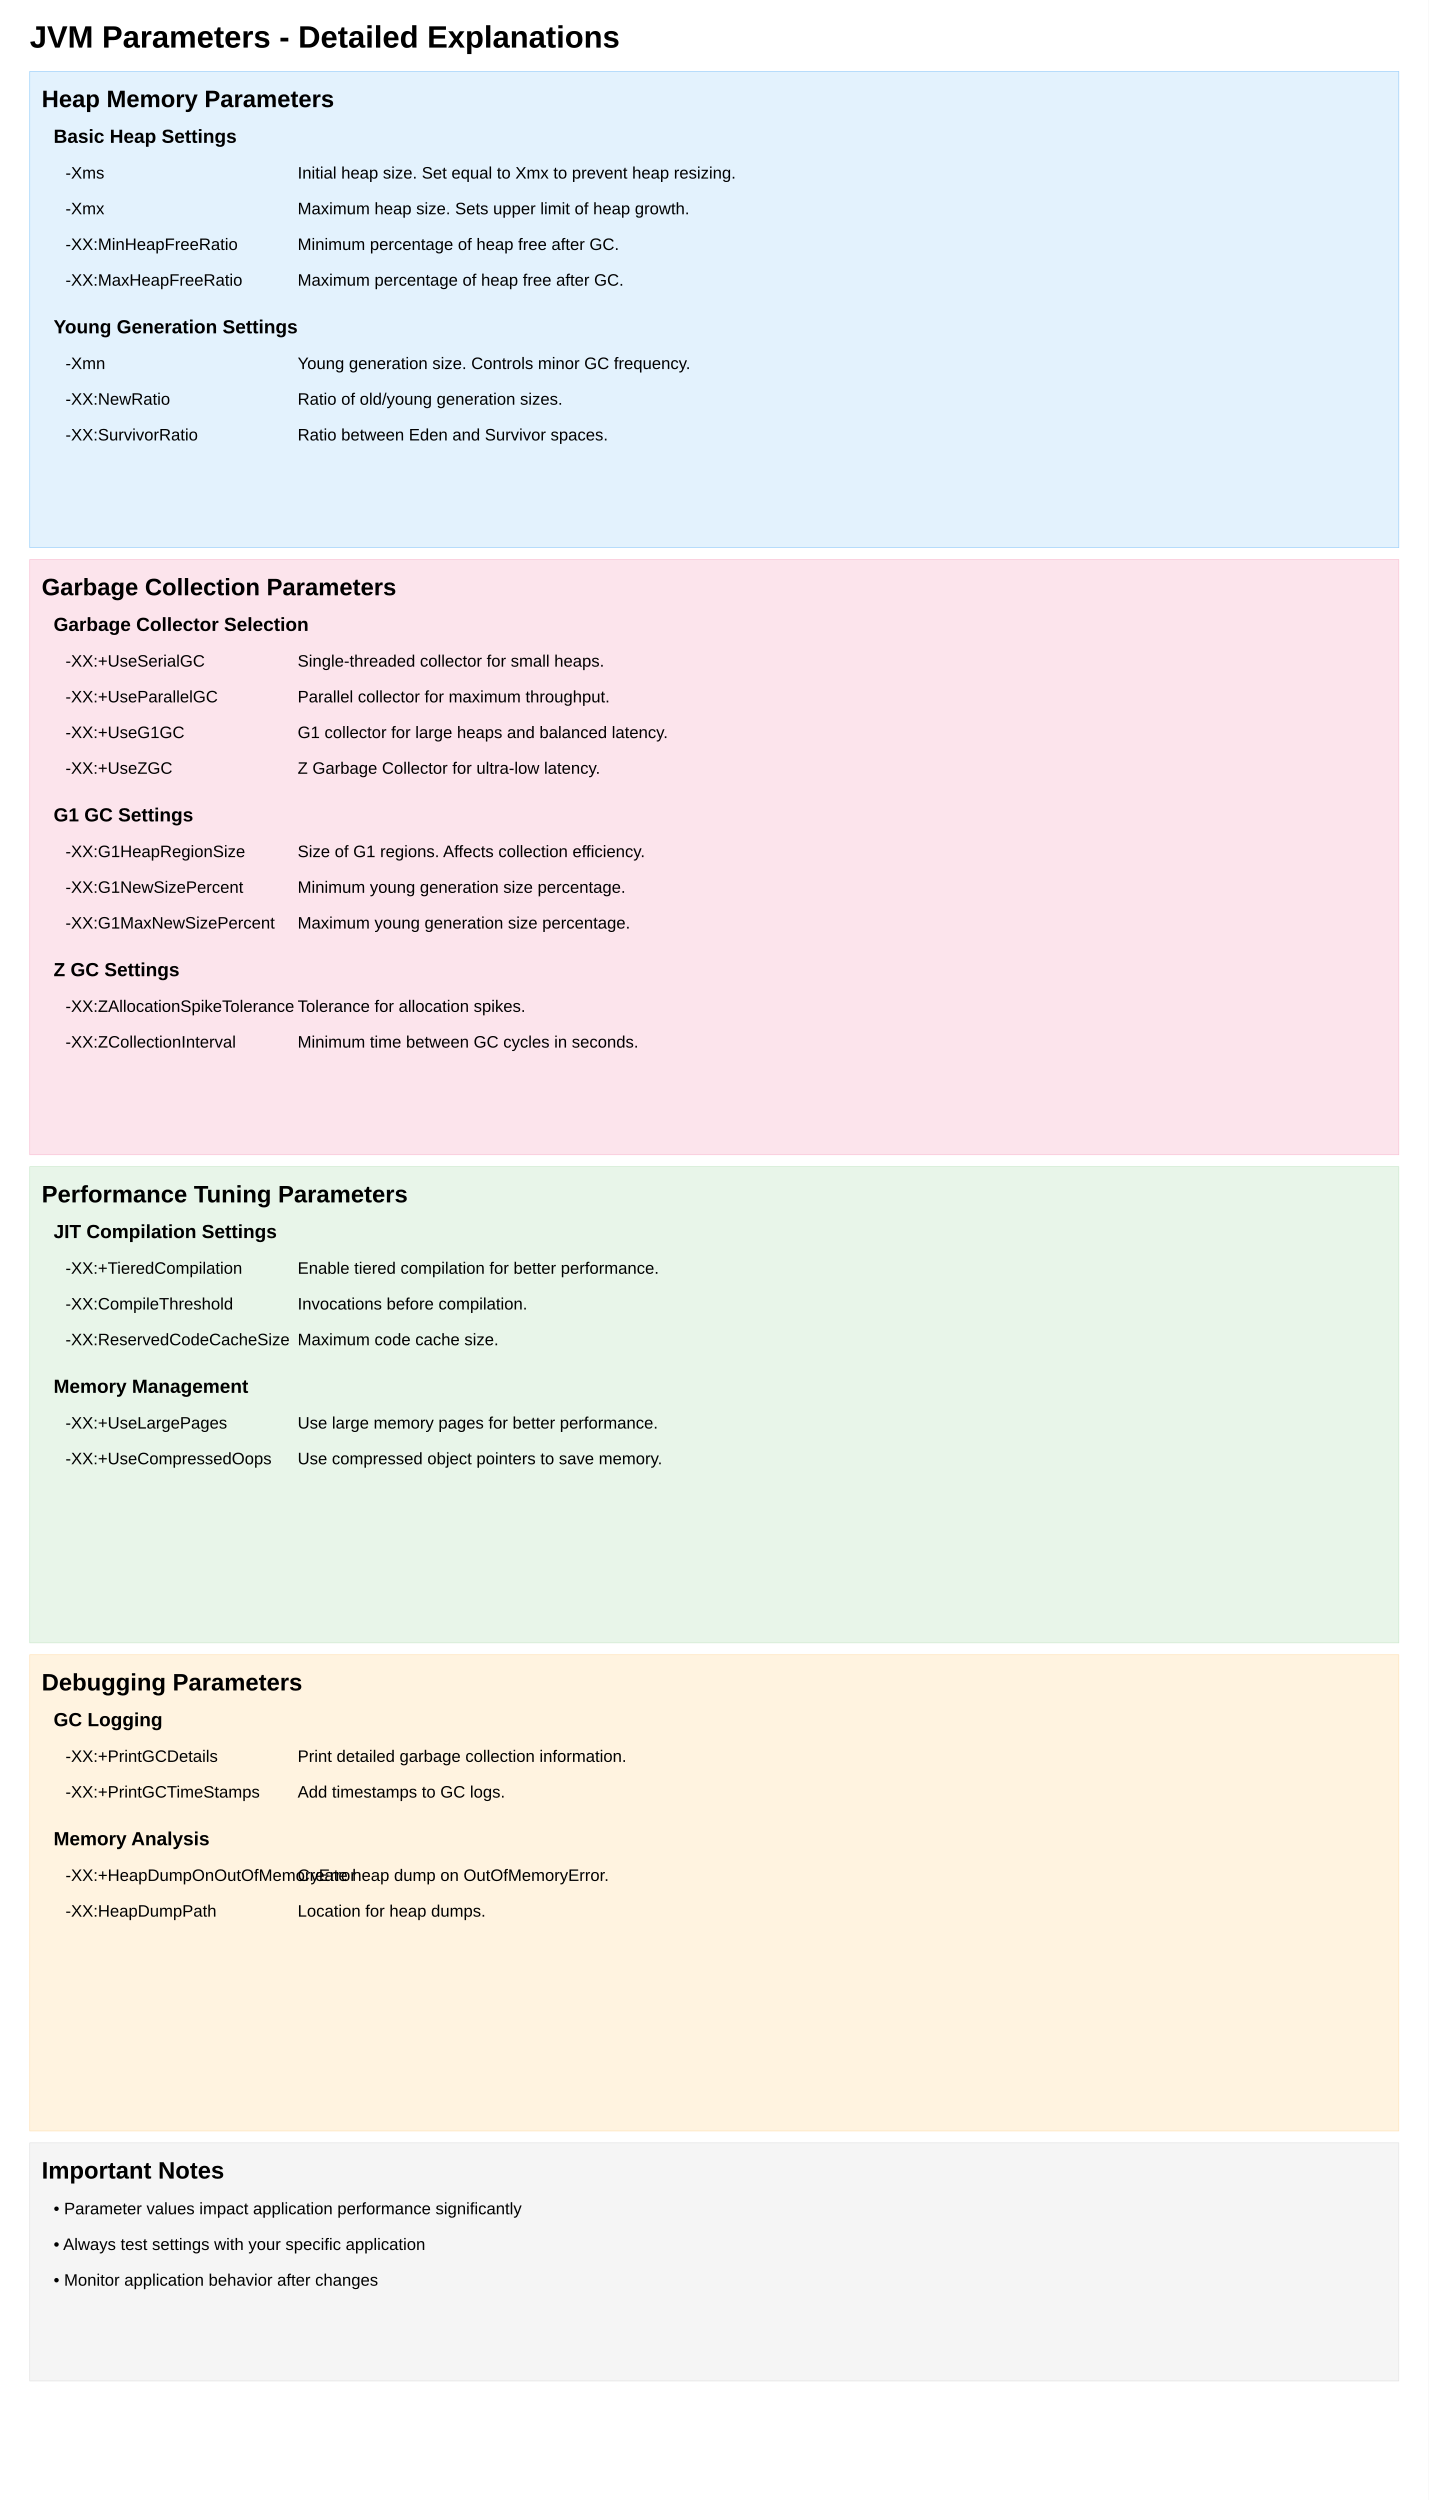
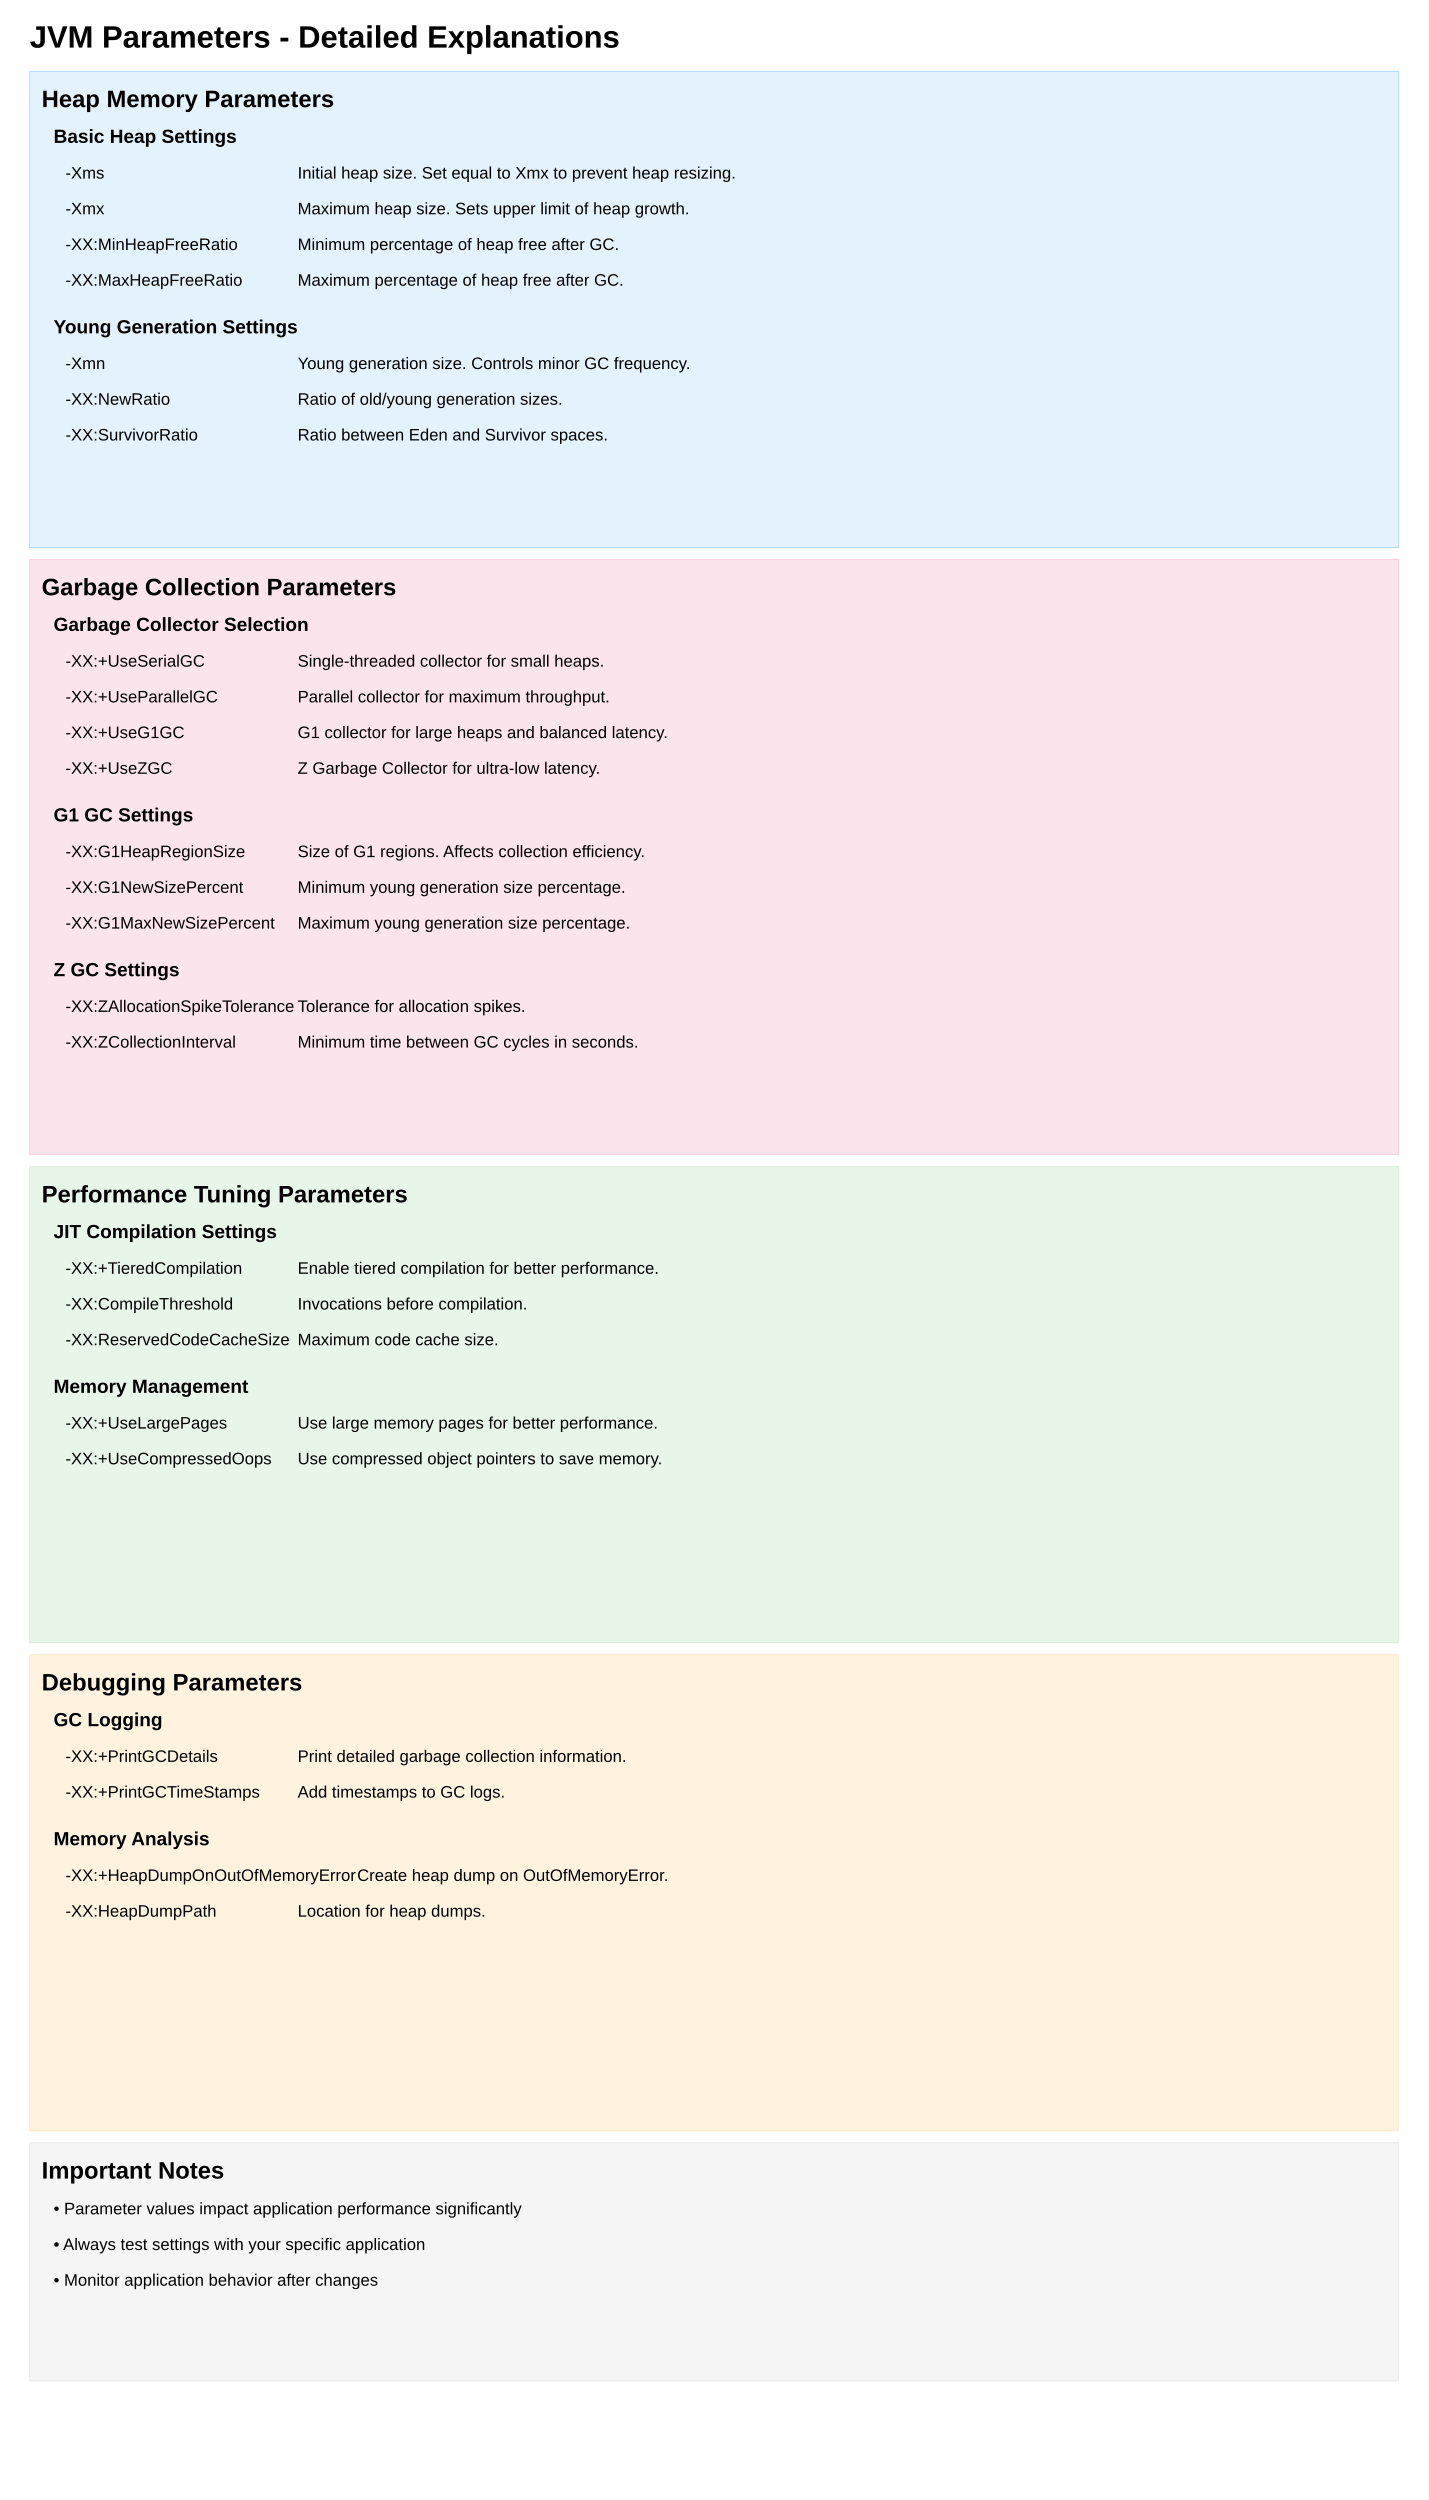
<svg xmlns="http://www.w3.org/2000/svg" viewBox="0 0 2400 4200">
  <rect x="0" y="0" width="2400" height="4200" fill="white" />
  <text x="50" y="80" font-family="Arial" font-size="52" font-weight="bold">JVM Parameters - Detailed Explanations</text>
  <rect x="50" y="120" width="2300" height="800" fill="#e3f2fd" stroke="#90caf9" />
  <text x="70" y="180" font-family="Arial" font-size="40" font-weight="bold">Heap Memory Parameters</text>
  <text x="90" y="240" font-family="Arial" font-size="32" font-weight="bold">Basic Heap Settings</text>
  <text x="110" y="300" font-family="Arial" font-size="28">-Xms</text>
  <text x="500" y="300" font-family="Arial" font-size="28">Initial heap size. Set equal to Xmx to prevent heap resizing.</text>
  <text x="110" y="360" font-family="Arial" font-size="28">-Xmx</text>
  <text x="500" y="360" font-family="Arial" font-size="28">Maximum heap size. Sets upper limit of heap growth.</text>
  <text x="110" y="420" font-family="Arial" font-size="28">-XX:MinHeapFreeRatio</text>
  <text x="500" y="420" font-family="Arial" font-size="28">Minimum percentage of heap free after GC.</text>
  <text x="110" y="480" font-family="Arial" font-size="28">-XX:MaxHeapFreeRatio</text>
  <text x="500" y="480" font-family="Arial" font-size="28">Maximum percentage of heap free after GC.</text>
  <text x="90" y="560" font-family="Arial" font-size="32" font-weight="bold">Young Generation Settings</text>
  <text x="110" y="620" font-family="Arial" font-size="28">-Xmn</text>
  <text x="500" y="620" font-family="Arial" font-size="28">Young generation size. Controls minor GC frequency.</text>
  <text x="110" y="680" font-family="Arial" font-size="28">-XX:NewRatio</text>
  <text x="500" y="680" font-family="Arial" font-size="28">Ratio of old/young generation sizes.</text>
  <text x="110" y="740" font-family="Arial" font-size="28">-XX:SurvivorRatio</text>
  <text x="500" y="740" font-family="Arial" font-size="28">Ratio between Eden and Survivor spaces.</text>
  <rect x="50" y="940" width="2300" height="1000" fill="#fce4ec" stroke="#f8bbd0" />
  <text x="70" y="1000" font-family="Arial" font-size="40" font-weight="bold">Garbage Collection Parameters</text>
  <text x="90" y="1060" font-family="Arial" font-size="32" font-weight="bold">Garbage Collector Selection</text>
  <text x="110" y="1120" font-family="Arial" font-size="28">-XX:+UseSerialGC</text>
  <text x="500" y="1120" font-family="Arial" font-size="28">Single-threaded collector for small heaps.</text>
  <text x="110" y="1180" font-family="Arial" font-size="28">-XX:+UseParallelGC</text>
  <text x="500" y="1180" font-family="Arial" font-size="28">Parallel collector for maximum throughput.</text>
  <text x="110" y="1240" font-family="Arial" font-size="28">-XX:+UseG1GC</text>
  <text x="500" y="1240" font-family="Arial" font-size="28">G1 collector for large heaps and balanced latency.</text>
  <text x="110" y="1300" font-family="Arial" font-size="28">-XX:+UseZGC</text>
  <text x="500" y="1300" font-family="Arial" font-size="28">Z Garbage Collector for ultra-low latency.</text>
  <text x="90" y="1380" font-family="Arial" font-size="32" font-weight="bold">G1 GC Settings</text>
  <text x="110" y="1440" font-family="Arial" font-size="28">-XX:G1HeapRegionSize</text>
  <text x="500" y="1440" font-family="Arial" font-size="28">Size of G1 regions. Affects collection efficiency.</text>
  <text x="110" y="1500" font-family="Arial" font-size="28">-XX:G1NewSizePercent</text>
  <text x="500" y="1500" font-family="Arial" font-size="28">Minimum young generation size percentage.</text>
  <text x="110" y="1560" font-family="Arial" font-size="28">-XX:G1MaxNewSizePercent</text>
  <text x="500" y="1560" font-family="Arial" font-size="28">Maximum young generation size percentage.</text>
  <text x="90" y="1640" font-family="Arial" font-size="32" font-weight="bold">Z GC Settings</text>
  <text x="110" y="1700" font-family="Arial" font-size="28">-XX:ZAllocationSpikeTolerance</text>
  <text x="500" y="1700" font-family="Arial" font-size="28">Tolerance for allocation spikes.</text>
  <text x="110" y="1760" font-family="Arial" font-size="28">-XX:ZCollectionInterval</text>
  <text x="500" y="1760" font-family="Arial" font-size="28">Minimum time between GC cycles in seconds.</text>
  <rect x="50" y="1960" width="2300" height="800" fill="#e8f5e9" stroke="#c8e6c9" />
  <text x="70" y="2020" font-family="Arial" font-size="40" font-weight="bold">Performance Tuning Parameters</text>
  <text x="90" y="2080" font-family="Arial" font-size="32" font-weight="bold">JIT Compilation Settings</text>
  <text x="110" y="2140" font-family="Arial" font-size="28">-XX:+TieredCompilation</text>
  <text x="500" y="2140" font-family="Arial" font-size="28">Enable tiered compilation for better performance.</text>
  <text x="110" y="2200" font-family="Arial" font-size="28">-XX:CompileThreshold</text>
  <text x="500" y="2200" font-family="Arial" font-size="28">Invocations before compilation.</text>
  <text x="110" y="2260" font-family="Arial" font-size="28">-XX:ReservedCodeCacheSize</text>
  <text x="500" y="2260" font-family="Arial" font-size="28">Maximum code cache size.</text>
  <text x="90" y="2340" font-family="Arial" font-size="32" font-weight="bold">Memory Management</text>
  <text x="110" y="2400" font-family="Arial" font-size="28">-XX:+UseLargePages</text>
  <text x="500" y="2400" font-family="Arial" font-size="28">Use large memory pages for better performance.</text>
  <text x="110" y="2460" font-family="Arial" font-size="28">-XX:+UseCompressedOops</text>
  <text x="500" y="2460" font-family="Arial" font-size="28">Use compressed object pointers to save memory.</text>
  <rect x="50" y="2780" width="2300" height="800" fill="#fff3e0" stroke="#ffe0b2" />
  <text x="70" y="2840" font-family="Arial" font-size="40" font-weight="bold">Debugging Parameters</text>
  <text x="90" y="2900" font-family="Arial" font-size="32" font-weight="bold">GC Logging</text>
  <text x="110" y="2960" font-family="Arial" font-size="28">-XX:+PrintGCDetails</text>
  <text x="500" y="2960" font-family="Arial" font-size="28">Print detailed garbage collection information.</text>
  <text x="110" y="3020" font-family="Arial" font-size="28">-XX:+PrintGCTimeStamps</text>
  <text x="500" y="3020" font-family="Arial" font-size="28">Add timestamps to GC logs.</text>
  <text x="90" y="3100" font-family="Arial" font-size="32" font-weight="bold">Memory Analysis</text>
  <text x="110" y="3160" font-family="Arial" font-size="28">-XX:+HeapDumpOnOutOfMemoryError</text>
-   <text x="500" y="3160" font-family="Arial" font-size="28">Create heap dump on OutOfMemoryError.</text>
+   <text x="600" y="3160" font-family="Arial" font-size="28">Create heap dump on OutOfMemoryError.</text>
  <text x="110" y="3220" font-family="Arial" font-size="28">-XX:HeapDumpPath</text>
  <text x="500" y="3220" font-family="Arial" font-size="28">Location for heap dumps.</text>
  <rect x="50" y="3600" width="2300" height="400" fill="#f5f5f5" stroke="#e0e0e0" />
  <text x="70" y="3660" font-family="Arial" font-size="40" font-weight="bold">Important Notes</text>
  <text x="90" y="3720" font-family="Arial" font-size="28">• Parameter values impact application performance significantly</text>
  <text x="90" y="3780" font-family="Arial" font-size="28">• Always test settings with your specific application</text>
  <text x="90" y="3840" font-family="Arial" font-size="28">• Monitor application behavior after changes</text>
</svg>
